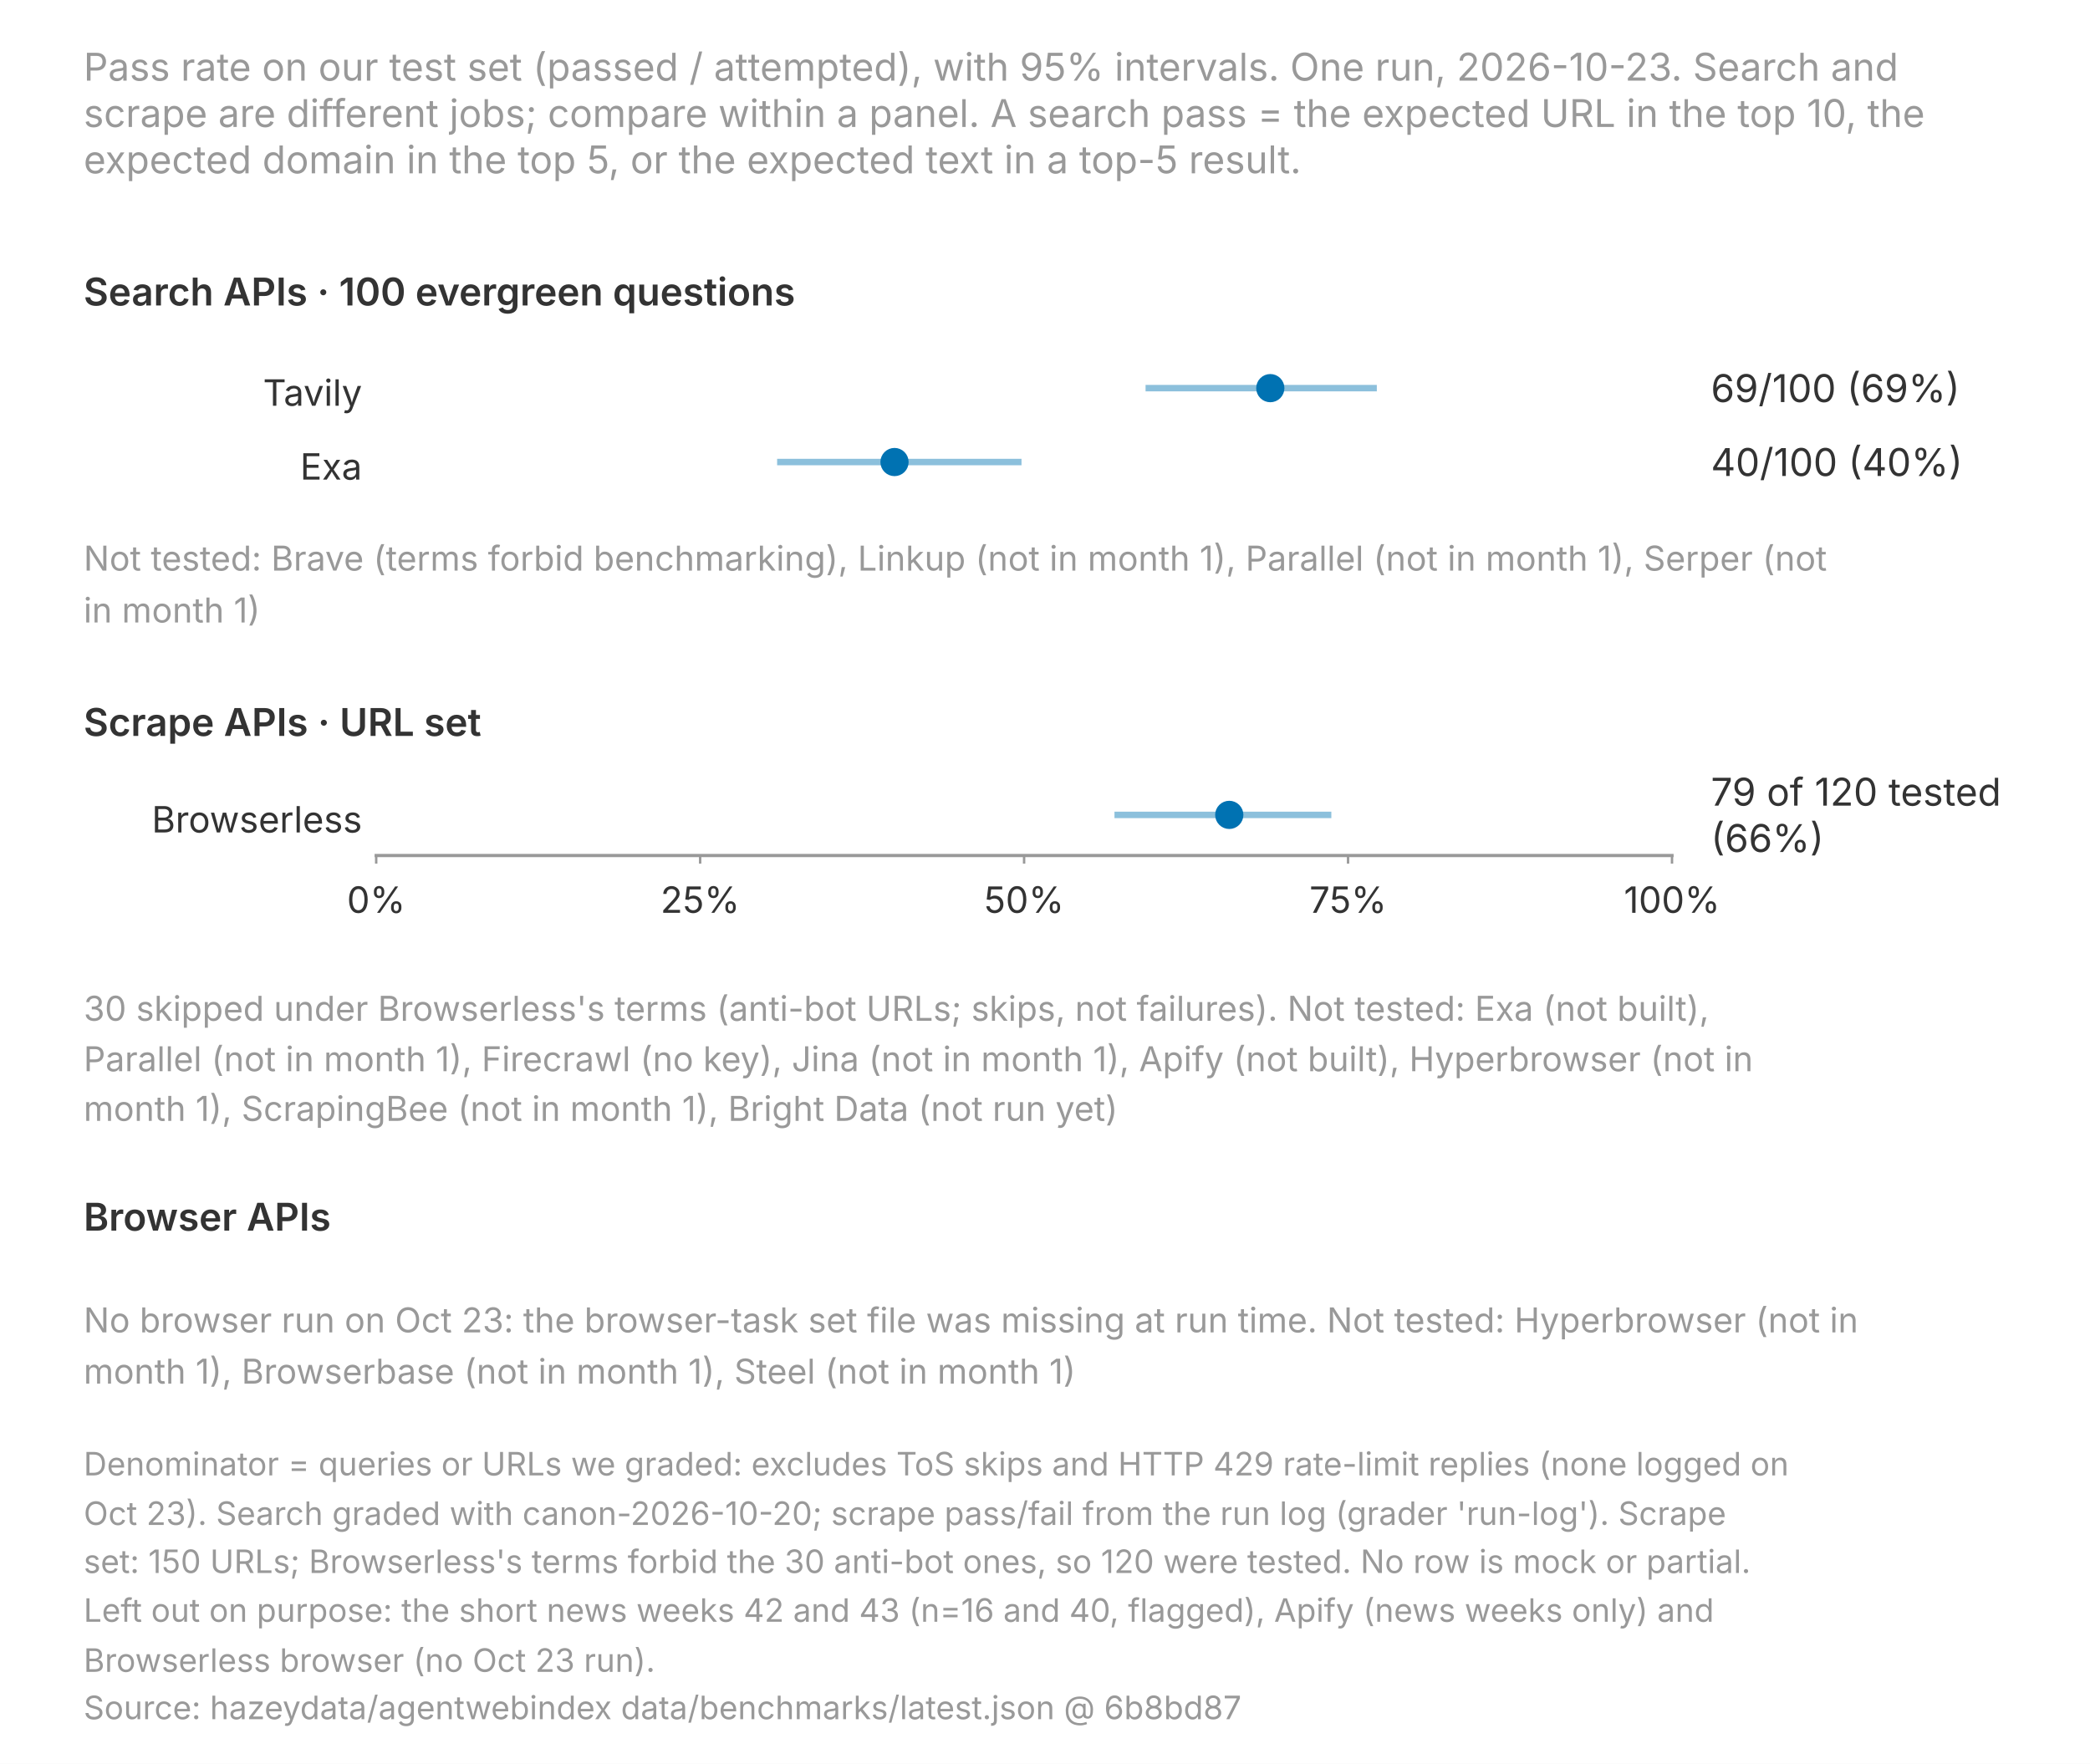
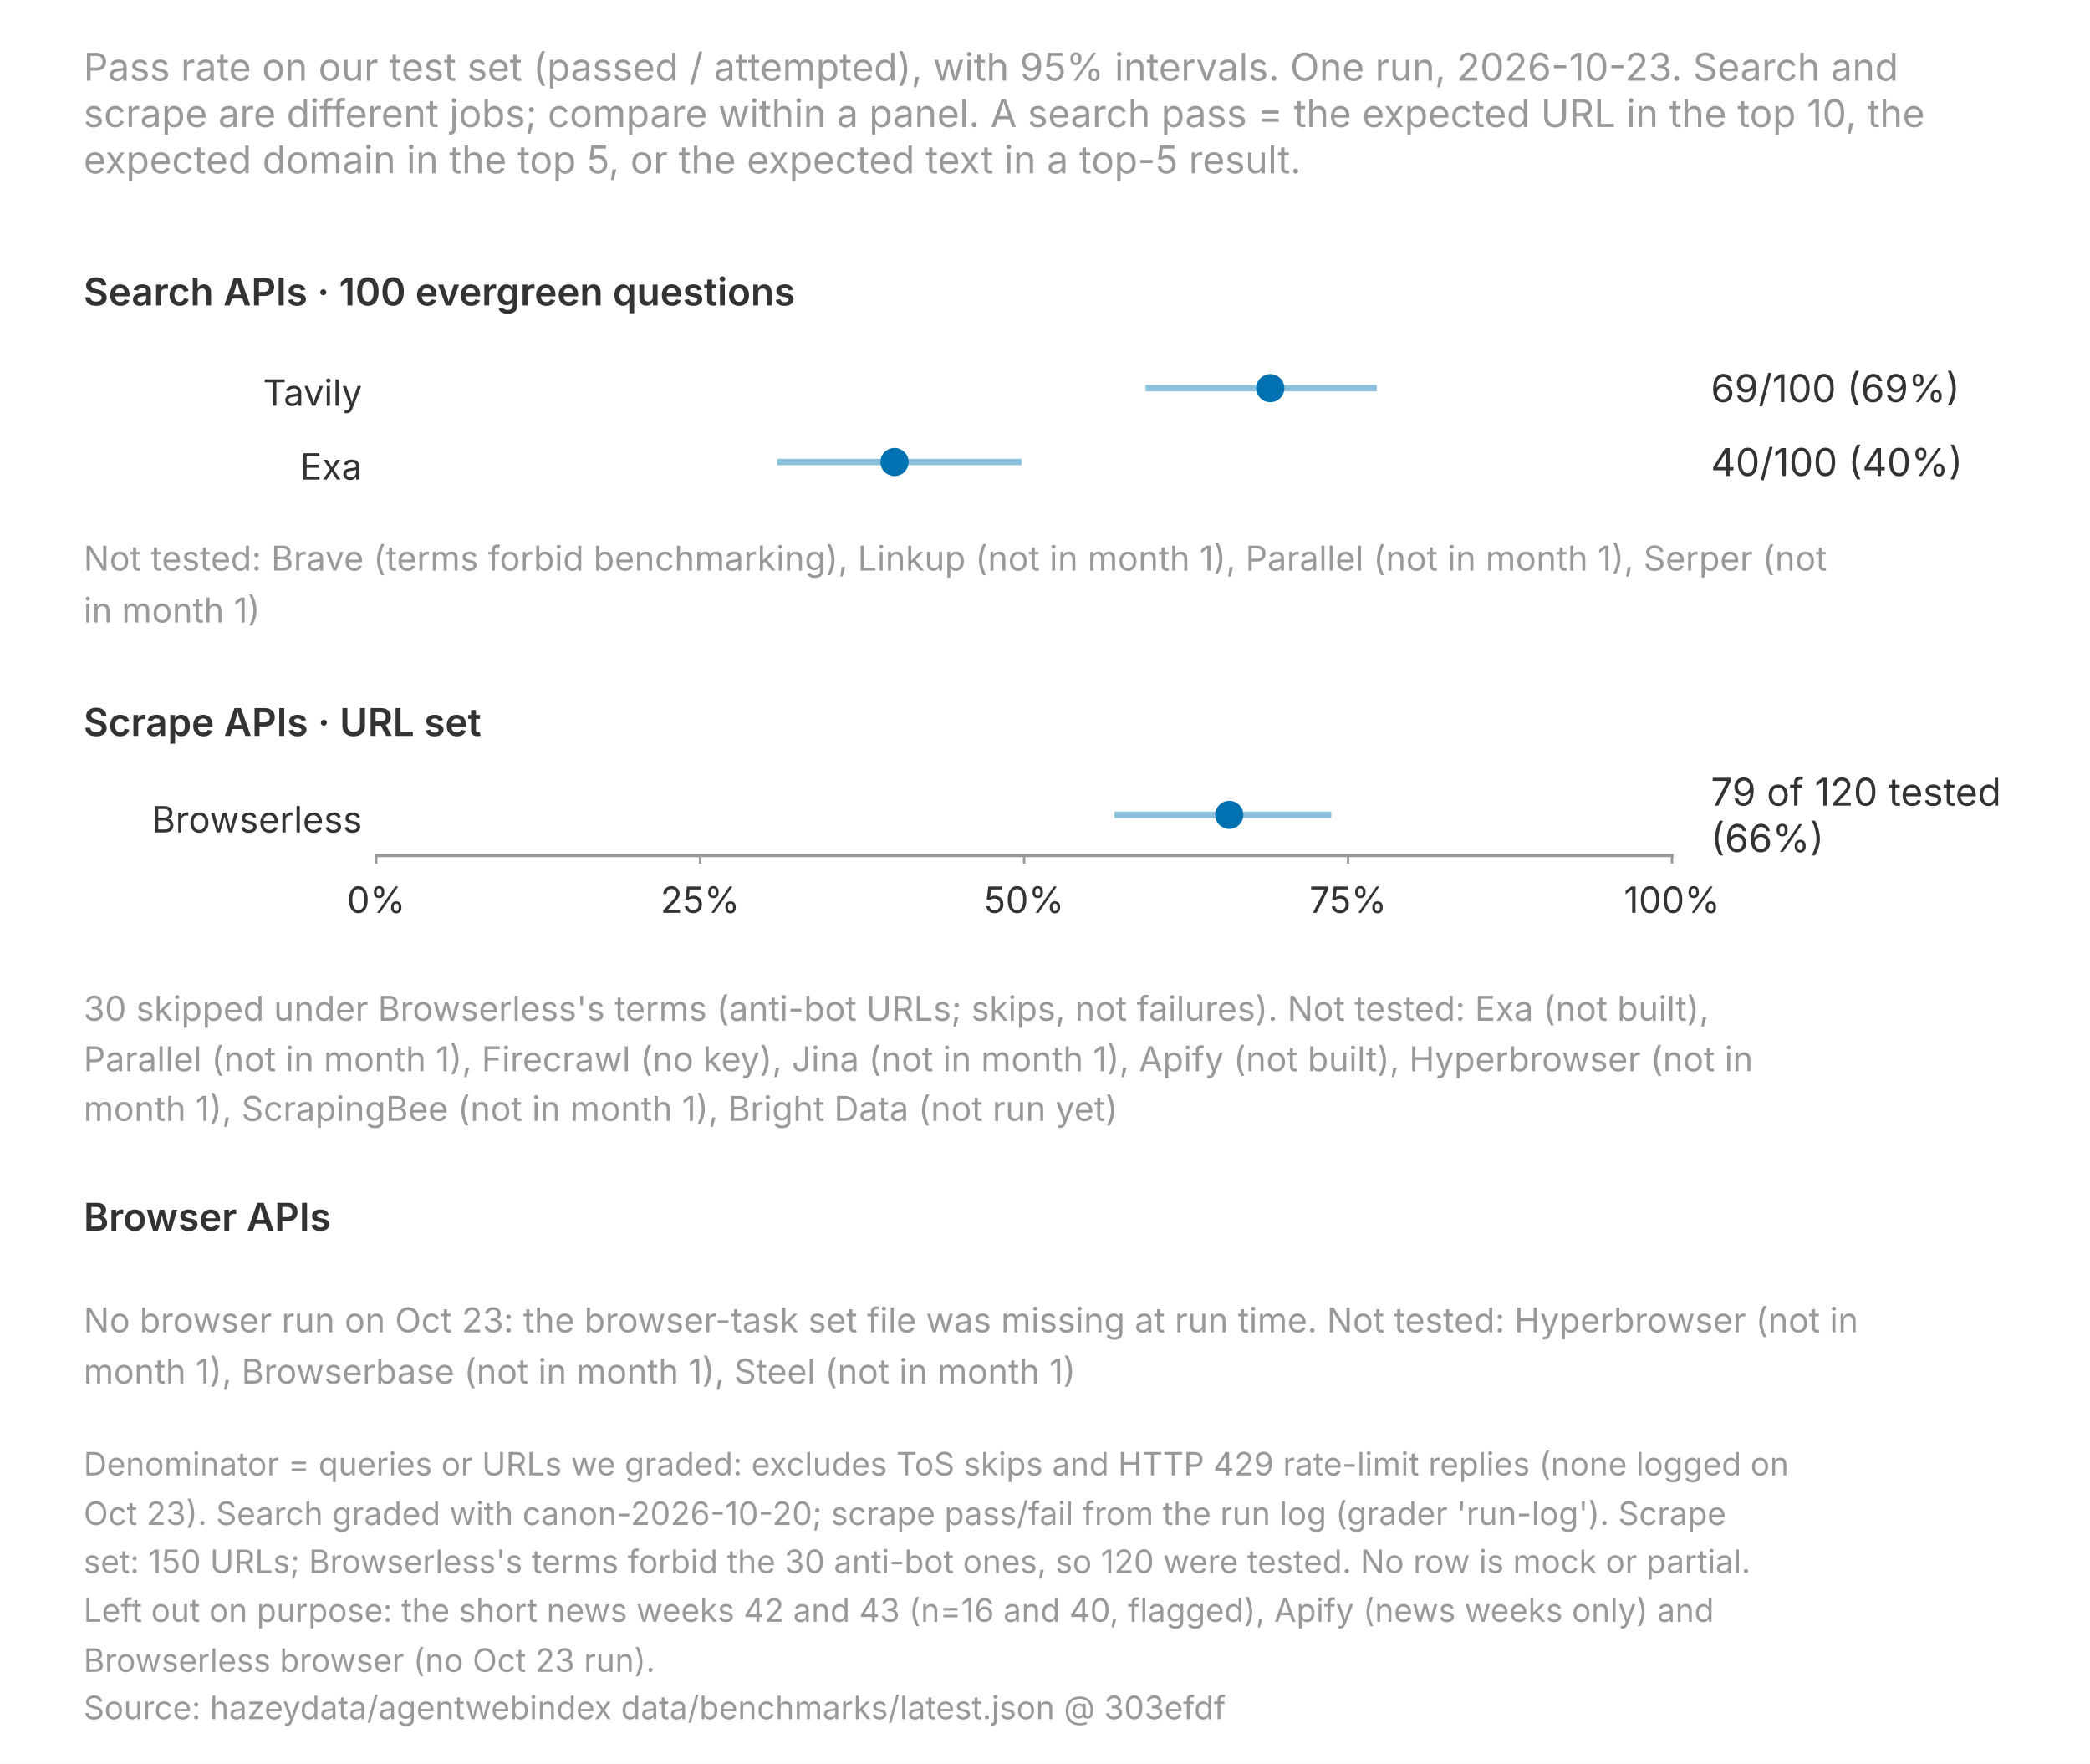
<svg xmlns="http://www.w3.org/2000/svg" xmlns:xlink="http://www.w3.org/1999/xlink" role="img" aria-label="Tavily passed 69% of our 100 evergreen checks, Exa 40%; Browserless passed 66% of 120 scrape checks" width="518.4pt" height="437.479pt" viewBox="0 0 518.4 437.479" version="1.1">
  <defs>
    <style type="text/css">*{stroke-linejoin: round; stroke-linecap: butt}</style>
  </defs>
  <g id="figure_1">
    <g id="patch_1">
      <path d="M 0 437.479  L 518.4 437.479  L 518.4 0  L 0 0  z " style="fill: #ffffff" />
    </g>
    <g id="axes_1">
      <g id="patch_2">
        <path d="M 93.312 125.595  L 414.72 125.595  L 414.72 85.275  L 93.312 85.275  z " style="fill: #ffffff" />
      </g>
      <g id="matplotlib.axis_1">
        <g id="xtick_1">
          <g id="line2d_1" />
        </g>
        <g id="xtick_2">
          <g id="line2d_2" />
        </g>
        <g id="xtick_3">
          <g id="line2d_3" />
        </g>
        <g id="xtick_4">
          <g id="line2d_4" />
        </g>
        <g id="xtick_5">
          <g id="line2d_5" />
        </g>
      </g>
      <g id="matplotlib.axis_2">
        <g id="ytick_1">
          <g id="line2d_6" />
          <g id="text_1">
            <text style="font-size: 9px; font-family: 'Inter', sans-serif; text-anchor: end; fill: #333333" x="89.812" y="118.958" transform="rotate(-0 89.812 118.958)">Exa</text>
          </g>
        </g>
        <g id="ytick_2">
          <g id="line2d_7" />
          <g id="text_2">
            <text style="font-size: 9px; font-family: 'Inter', sans-serif; text-anchor: end; fill: #333333" x="89.812" y="100.631" transform="rotate(-0 89.812 100.6307)">Tavily</text>
          </g>
        </g>
      </g>
      <g id="wilson-ci">
-         <path d="M 284.144 96.271  L 341.505 96.271  " clip-path="url(#p6c392fb04b)" style="fill: none; stroke: #8cc0dc; stroke-width: 1.6" />
+         <path d="M 284.144 96.271  L 341.505 96.271  " clip-path="url(#p3abaa67b00)" style="fill: none; stroke: #8cc0dc; stroke-width: 1.6" />
      </g>
      <g id="wilson-ci">
-         <path d="M 192.756 114.599  L 253.373 114.599  " clip-path="url(#p6c392fb04b)" style="fill: none; stroke: #8cc0dc; stroke-width: 1.6" />
+         <path d="M 192.756 114.599  L 253.373 114.599  " clip-path="url(#p3abaa67b00)" style="fill: none; stroke: #8cc0dc; stroke-width: 1.6" />
      </g>
      <g id="line2d_8">
        <defs>
-           <path id="m824ab61d52" d="M 0 3  C 0.796 3 1.559 2.684 2.121 2.121  C 2.684 1.559 3 0.796 3 0  C 3 -0.796 2.684 -1.559 2.121 -2.121  C 1.559 -2.684 0.796 -3 0 -3  C -0.796 -3 -1.559 -2.684 -2.121 -2.121  C -2.684 -1.559 -3 -0.796 -3 0  C -3 0.796 -2.684 1.559 -2.121 2.121  C -1.559 2.684 -0.796 3 0 3  z " style="stroke: #0072b2" />
+           <path id="m4cd22918c9" d="M 0 3  C 0.796 3 1.559 2.684 2.121 2.121  C 2.684 1.559 3 0.796 3 0  C 3 -0.796 2.684 -1.559 2.121 -2.121  C 1.559 -2.684 0.796 -3 0 -3  C -0.796 -3 -1.559 -2.684 -2.121 -2.121  C -2.684 -1.559 -3 -0.796 -3 0  C -3 0.796 -2.684 1.559 -2.121 2.121  C -1.559 2.684 -0.796 3 0 3  z " style="stroke: #0072b2" />
        </defs>
-         <g clip-path="url(#p6c392fb04b)">
-           <use xlink:href="#m824ab61d52" x="315.084" y="96.271" style="fill: #0072b2; stroke: #0072b2" />
+         <g clip-path="url(#p3abaa67b00)">
+           <use xlink:href="#m4cd22918c9" x="315.084" y="96.271" style="fill: #0072b2; stroke: #0072b2" />
        </g>
      </g>
      <g id="text_3">
        <text style="font-size: 9.5px; font-family: 'Inter', sans-serif; text-anchor: start; fill: #333333" x="424.362" y="99.727" transform="rotate(-0 424.3622 99.72717)">69/100 (69%)</text>
      </g>
      <g id="line2d_9">
-         <g clip-path="url(#p6c392fb04b)">
-           <use xlink:href="#m824ab61d52" x="221.875" y="114.599" style="fill: #0072b2; stroke: #0072b2" />
+         <g clip-path="url(#p3abaa67b00)">
+           <use xlink:href="#m4cd22918c9" x="221.875" y="114.599" style="fill: #0072b2; stroke: #0072b2" />
        </g>
      </g>
      <g id="text_4">
        <text style="font-size: 9.5px; font-family: 'Inter', sans-serif; text-anchor: start; fill: #333333" x="424.362" y="118.054" transform="rotate(-0 424.3622 118.0544)">40/100 (40%)</text>
      </g>
    </g>
    <g id="axes_2">
      <g id="patch_3">
        <path d="M 93.312 212.197  L 414.72 212.197  L 414.72 192.037  L 93.312 192.037  z " style="fill: #ffffff" />
      </g>
      <g id="matplotlib.axis_3">
        <g id="xtick_6">
          <g id="line2d_10">
            <defs>
-               <path id="m1c61bcdc0d" d="M 0 0  L 0 2  " style="stroke: #999999; stroke-width: 0.6" />
+               <path id="m60c98d25d1" d="M 0 0  L 0 2  " style="stroke: #999999; stroke-width: 0.6" />
            </defs>
            <g>
-               <use xlink:href="#m1c61bcdc0d" x="93.312" y="212.197" style="fill: #999999; stroke: #999999; stroke-width: 0.6" />
+               <use xlink:href="#m60c98d25d1" x="93.312" y="212.197" style="fill: #999999; stroke: #999999; stroke-width: 0.6" />
            </g>
          </g>
          <g id="text_5">
            <text style="font-size: 9px; font-family: 'Inter', sans-serif; text-anchor: middle; fill: #333333" x="93.312" y="226.416" transform="rotate(-0 93.312 226.4162)">0%</text>
          </g>
        </g>
        <g id="xtick_7">
          <g id="line2d_11">
            <g>
-               <use xlink:href="#m1c61bcdc0d" x="173.664" y="212.197" style="fill: #999999; stroke: #999999; stroke-width: 0.6" />
+               <use xlink:href="#m60c98d25d1" x="173.664" y="212.197" style="fill: #999999; stroke: #999999; stroke-width: 0.6" />
            </g>
          </g>
          <g id="text_6">
            <text style="font-size: 9px; font-family: 'Inter', sans-serif; text-anchor: middle; fill: #333333" x="173.664" y="226.416" transform="rotate(-0 173.664 226.4162)">25%</text>
          </g>
        </g>
        <g id="xtick_8">
          <g id="line2d_12">
            <g>
-               <use xlink:href="#m1c61bcdc0d" x="254.016" y="212.197" style="fill: #999999; stroke: #999999; stroke-width: 0.6" />
+               <use xlink:href="#m60c98d25d1" x="254.016" y="212.197" style="fill: #999999; stroke: #999999; stroke-width: 0.6" />
            </g>
          </g>
          <g id="text_7">
            <text style="font-size: 9px; font-family: 'Inter', sans-serif; text-anchor: middle; fill: #333333" x="254.016" y="226.416" transform="rotate(-0 254.016 226.4162)">50%</text>
          </g>
        </g>
        <g id="xtick_9">
          <g id="line2d_13">
            <g>
-               <use xlink:href="#m1c61bcdc0d" x="334.368" y="212.197" style="fill: #999999; stroke: #999999; stroke-width: 0.6" />
+               <use xlink:href="#m60c98d25d1" x="334.368" y="212.197" style="fill: #999999; stroke: #999999; stroke-width: 0.6" />
            </g>
          </g>
          <g id="text_8">
            <text style="font-size: 9px; font-family: 'Inter', sans-serif; text-anchor: middle; fill: #333333" x="334.368" y="226.416" transform="rotate(-0 334.368 226.4162)">75%</text>
          </g>
        </g>
        <g id="xtick_10">
          <g id="line2d_14">
            <g>
-               <use xlink:href="#m1c61bcdc0d" x="414.72" y="212.197" style="fill: #999999; stroke: #999999; stroke-width: 0.6" />
+               <use xlink:href="#m60c98d25d1" x="414.72" y="212.197" style="fill: #999999; stroke: #999999; stroke-width: 0.6" />
            </g>
          </g>
          <g id="text_9">
            <text style="font-size: 9px; font-family: 'Inter', sans-serif; text-anchor: middle; fill: #333333" x="414.72" y="226.416" transform="rotate(-0 414.72 226.4162)">100%</text>
          </g>
        </g>
      </g>
      <g id="matplotlib.axis_4">
        <g id="ytick_3">
          <g id="line2d_15" />
          <g id="text_10">
            <text style="font-size: 9px; font-family: 'Inter', sans-serif; text-anchor: end; fill: #333333" x="89.812" y="206.477" transform="rotate(-0 89.812 206.4769)">Browserless</text>
          </g>
        </g>
      </g>
      <g id="wilson-ci">
-         <path d="M 276.433 202.118  L 330.221 202.118  " clip-path="url(#pf2d396e86c)" style="fill: none; stroke: #8cc0dc; stroke-width: 1.6" />
+         <path d="M 276.433 202.118  L 330.221 202.118  " clip-path="url(#pa8353996fa)" style="fill: none; stroke: #8cc0dc; stroke-width: 1.6" />
      </g>
      <g id="patch_4">
        <path d="M 93.312 212.197  L 414.72 212.197  " style="fill: none; stroke: #999999; stroke-width: 0.8; stroke-linejoin: miter; stroke-linecap: square" />
      </g>
      <g id="line2d_16">
-         <g clip-path="url(#pf2d396e86c)">
-           <use xlink:href="#m824ab61d52" x="304.906" y="202.118" style="fill: #0072b2; stroke: #0072b2" />
+         <g clip-path="url(#pa8353996fa)">
+           <use xlink:href="#m4cd22918c9" x="304.906" y="202.118" style="fill: #0072b2; stroke: #0072b2" />
        </g>
      </g>
      <g id="text_11">
        <text style="font-size: 9.5px; font-family: 'Inter', sans-serif; fill: #333333" transform="translate(424.3622 199.826)">79 of 120 tested</text>
        <text style="font-size: 9.5px; font-family: 'Inter', sans-serif; fill: #333333" transform="translate(424.3622 211.3206)">(66%)</text>
      </g>
    </g>
    <g id="text_12">
      <text style="font-size: 9.5px; font-family: 'Inter', sans-serif; fill: #999999" transform="translate(20.736 20.00313)">Pass rate on our test set (passed / attempted), with 95% intervals. One run, 2026-10-23. Search and</text>
      <text style="font-size: 9.5px; font-family: 'Inter', sans-serif; fill: #999999" transform="translate(20.736 31.49775)">scrape are different jobs; compare within a panel. A search pass = the expected URL in the top 10, the</text>
      <text style="font-size: 9.5px; font-family: 'Inter', sans-serif; fill: #999999" transform="translate(20.736 42.99238)">expected domain in the top 5, or the expected text in a top-5 result.</text>
    </g>
    <g id="text_13">
      <text style="font-weight: 600; font-size: 9.5px; font-family: 'Inter', sans-serif; text-anchor: start; fill: #333333" x="20.736" y="75.771" transform="rotate(-0 20.736 75.77081)">Search APIs · 100 evergreen questions</text>
    </g>
    <g id="text_14">
      <text style="font-size: 8.5px; font-family: 'Inter', sans-serif; fill: #999999" transform="translate(20.736 141.5251)">Not tested: Brave (terms forbid benchmarking), Linkup (not in month 1), Parallel (not in month 1), Serper (not</text>
      <text style="font-size: 8.5px; font-family: 'Inter', sans-serif; fill: #999999" transform="translate(20.736 154.3999)">in month 1)</text>
    </g>
    <g id="text_15">
      <text style="font-weight: 600; font-size: 9.5px; font-family: 'Inter', sans-serif; text-anchor: start; fill: #333333" x="20.736" y="182.533" transform="rotate(-0 20.736 182.5333)">Scrape APIs · URL set</text>
    </g>
    <g id="text_16">
      <text style="font-size: 8.5px; font-family: 'Inter', sans-serif; fill: #999999" transform="translate(20.736 253.1822)">30 skipped under Browserless's terms (anti-bot URLs; skips, not failures). Not tested: Exa (not built),</text>
      <text style="font-size: 8.5px; font-family: 'Inter', sans-serif; fill: #999999" transform="translate(20.736 265.7024)">Parallel (not in month 1), Firecrawl (no key), Jina (not in month 1), Apify (not built), Hyperbrowser (not in</text>
      <text style="font-size: 8.5px; font-family: 'Inter', sans-serif; fill: #999999" transform="translate(20.736 278.0108)">month 1), ScrapingBee (not in month 1), Bright Data (not run yet)</text>
    </g>
    <g id="text_17">
      <text style="font-weight: 600; font-size: 9.5px; font-family: 'Inter', sans-serif; text-anchor: start; fill: #333333" x="20.736" y="305.237" transform="rotate(-0 20.736 305.2371)">Browser APIs</text>
    </g>
    <g id="text_18">
      <text style="font-size: 8.5px; font-family: 'Inter', sans-serif; fill: #999999" transform="translate(20.736 330.4761)">No browser run on Oct 23: the browser-task set file was missing at run time. Not tested: Hyperbrowser (not in</text>
      <text style="font-size: 8.5px; font-family: 'Inter', sans-serif; fill: #999999" transform="translate(20.736 343.1849)">month 1), Browserbase (not in month 1), Steel (not in month 1)</text>
    </g>
    <g id="text_19">
      <text style="font-size: 8px; font-family: 'Inter', sans-serif; fill: #999999" transform="translate(20.736 365.9559)">Denominator = queries or URLs we graded: excludes ToS skips and HTTP 429 rate-limit replies (none logged on</text>
      <text style="font-size: 8px; font-family: 'Inter', sans-serif; fill: #999999" transform="translate(20.736 378.2393)">Oct 23). Search graded with canon-2026-10-20; scrape pass/fail from the run log (grader 'run-log'). Scrape</text>
      <text style="font-size: 8px; font-family: 'Inter', sans-serif; fill: #999999" transform="translate(20.736 390.1607)">set: 150 URLs; Browserless's terms forbid the 30 anti-bot ones, so 120 were tested. No row is mock or partial.</text>
      <text style="font-size: 8px; font-family: 'Inter', sans-serif; fill: #999999" transform="translate(20.736 402.2547)">Left out on purpose: the short news weeks 42 and 43 (n=16 and 40, flagged), Apify (news weeks only) and</text>
      <text style="font-size: 8px; font-family: 'Inter', sans-serif; fill: #999999" transform="translate(20.736 414.6725)">Browserless browser (no Oct 23 run).</text>
-       <text style="font-size: 8px; font-family: 'Inter', sans-serif; fill: #999999" transform="translate(20.736 426.4127)">Source: hazeydata/agentwebindex data/benchmarks/latest.json @ 6b8bd87</text>
+       <text style="font-size: 8px; font-family: 'Inter', sans-serif; fill: #999999" transform="translate(20.736 426.4127)">Source: hazeydata/agentwebindex data/benchmarks/latest.json @ 303efdf</text>
    </g>
  </g>
  <defs>
-     <clipPath id="p6c392fb04b">
+     <clipPath id="p3abaa67b00">
      <rect x="93.312" y="85.275" width="321.408" height="40.32" />
    </clipPath>
-     <clipPath id="pf2d396e86c">
+     <clipPath id="pa8353996fa">
      <rect x="93.312" y="192.037" width="321.408" height="20.16" />
    </clipPath>
  </defs>
</svg>
